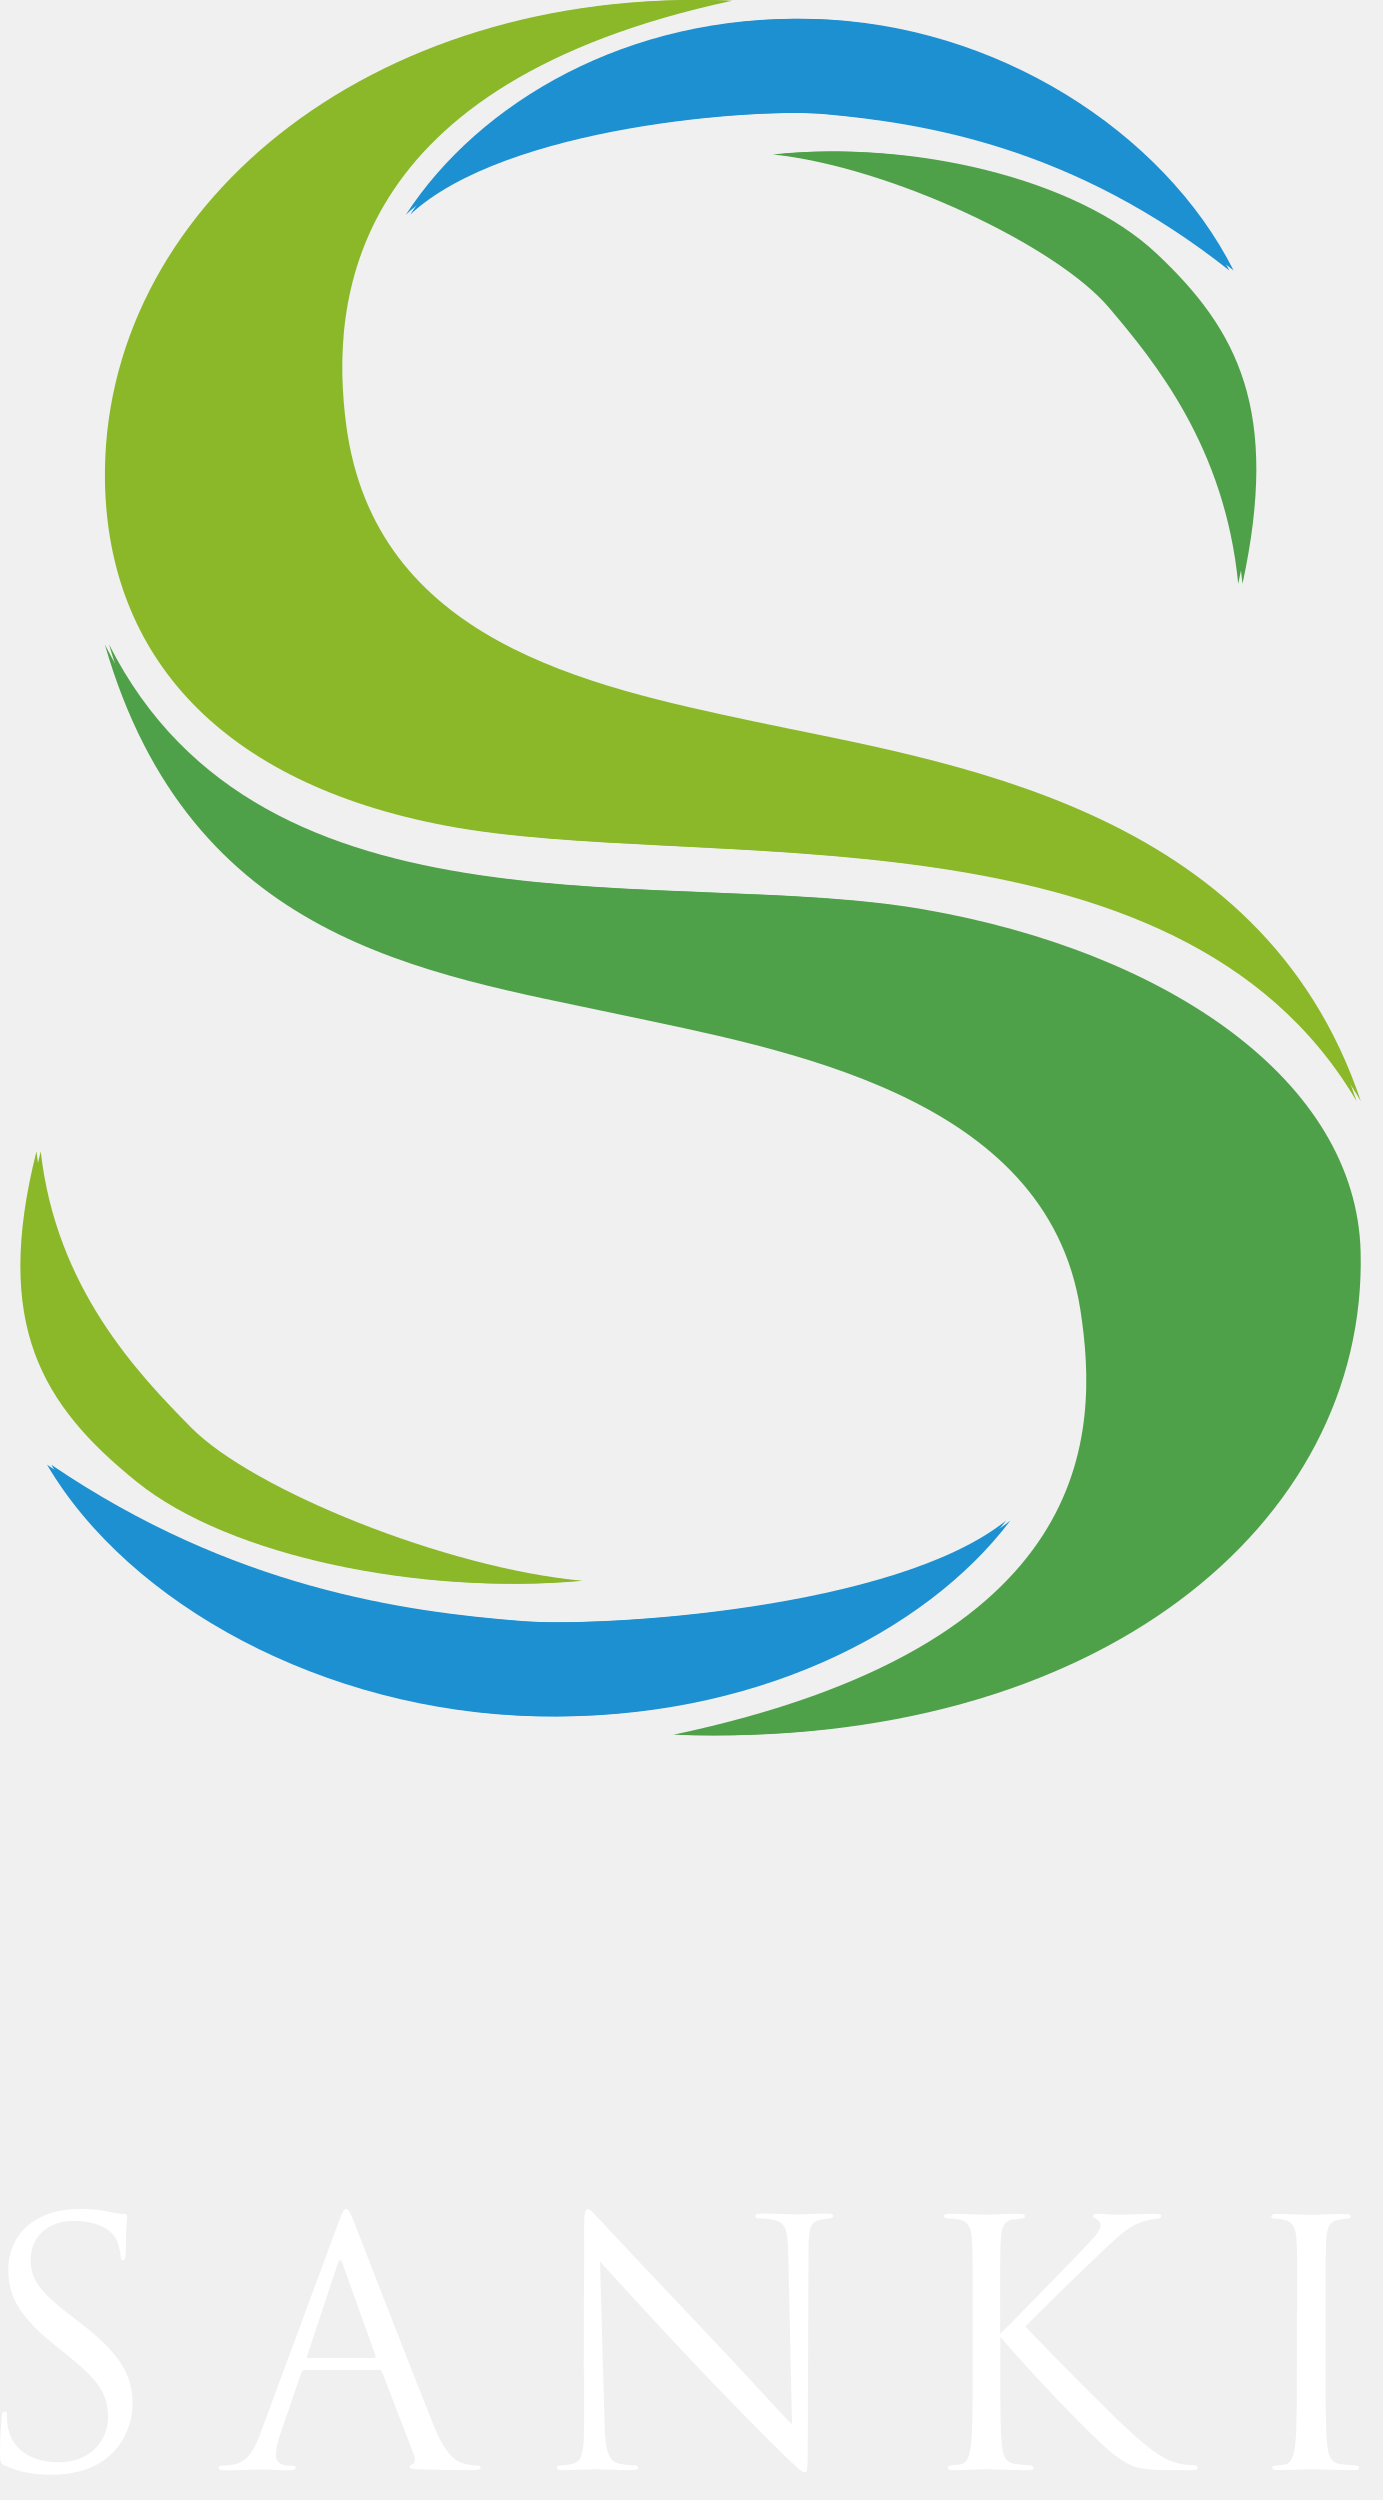
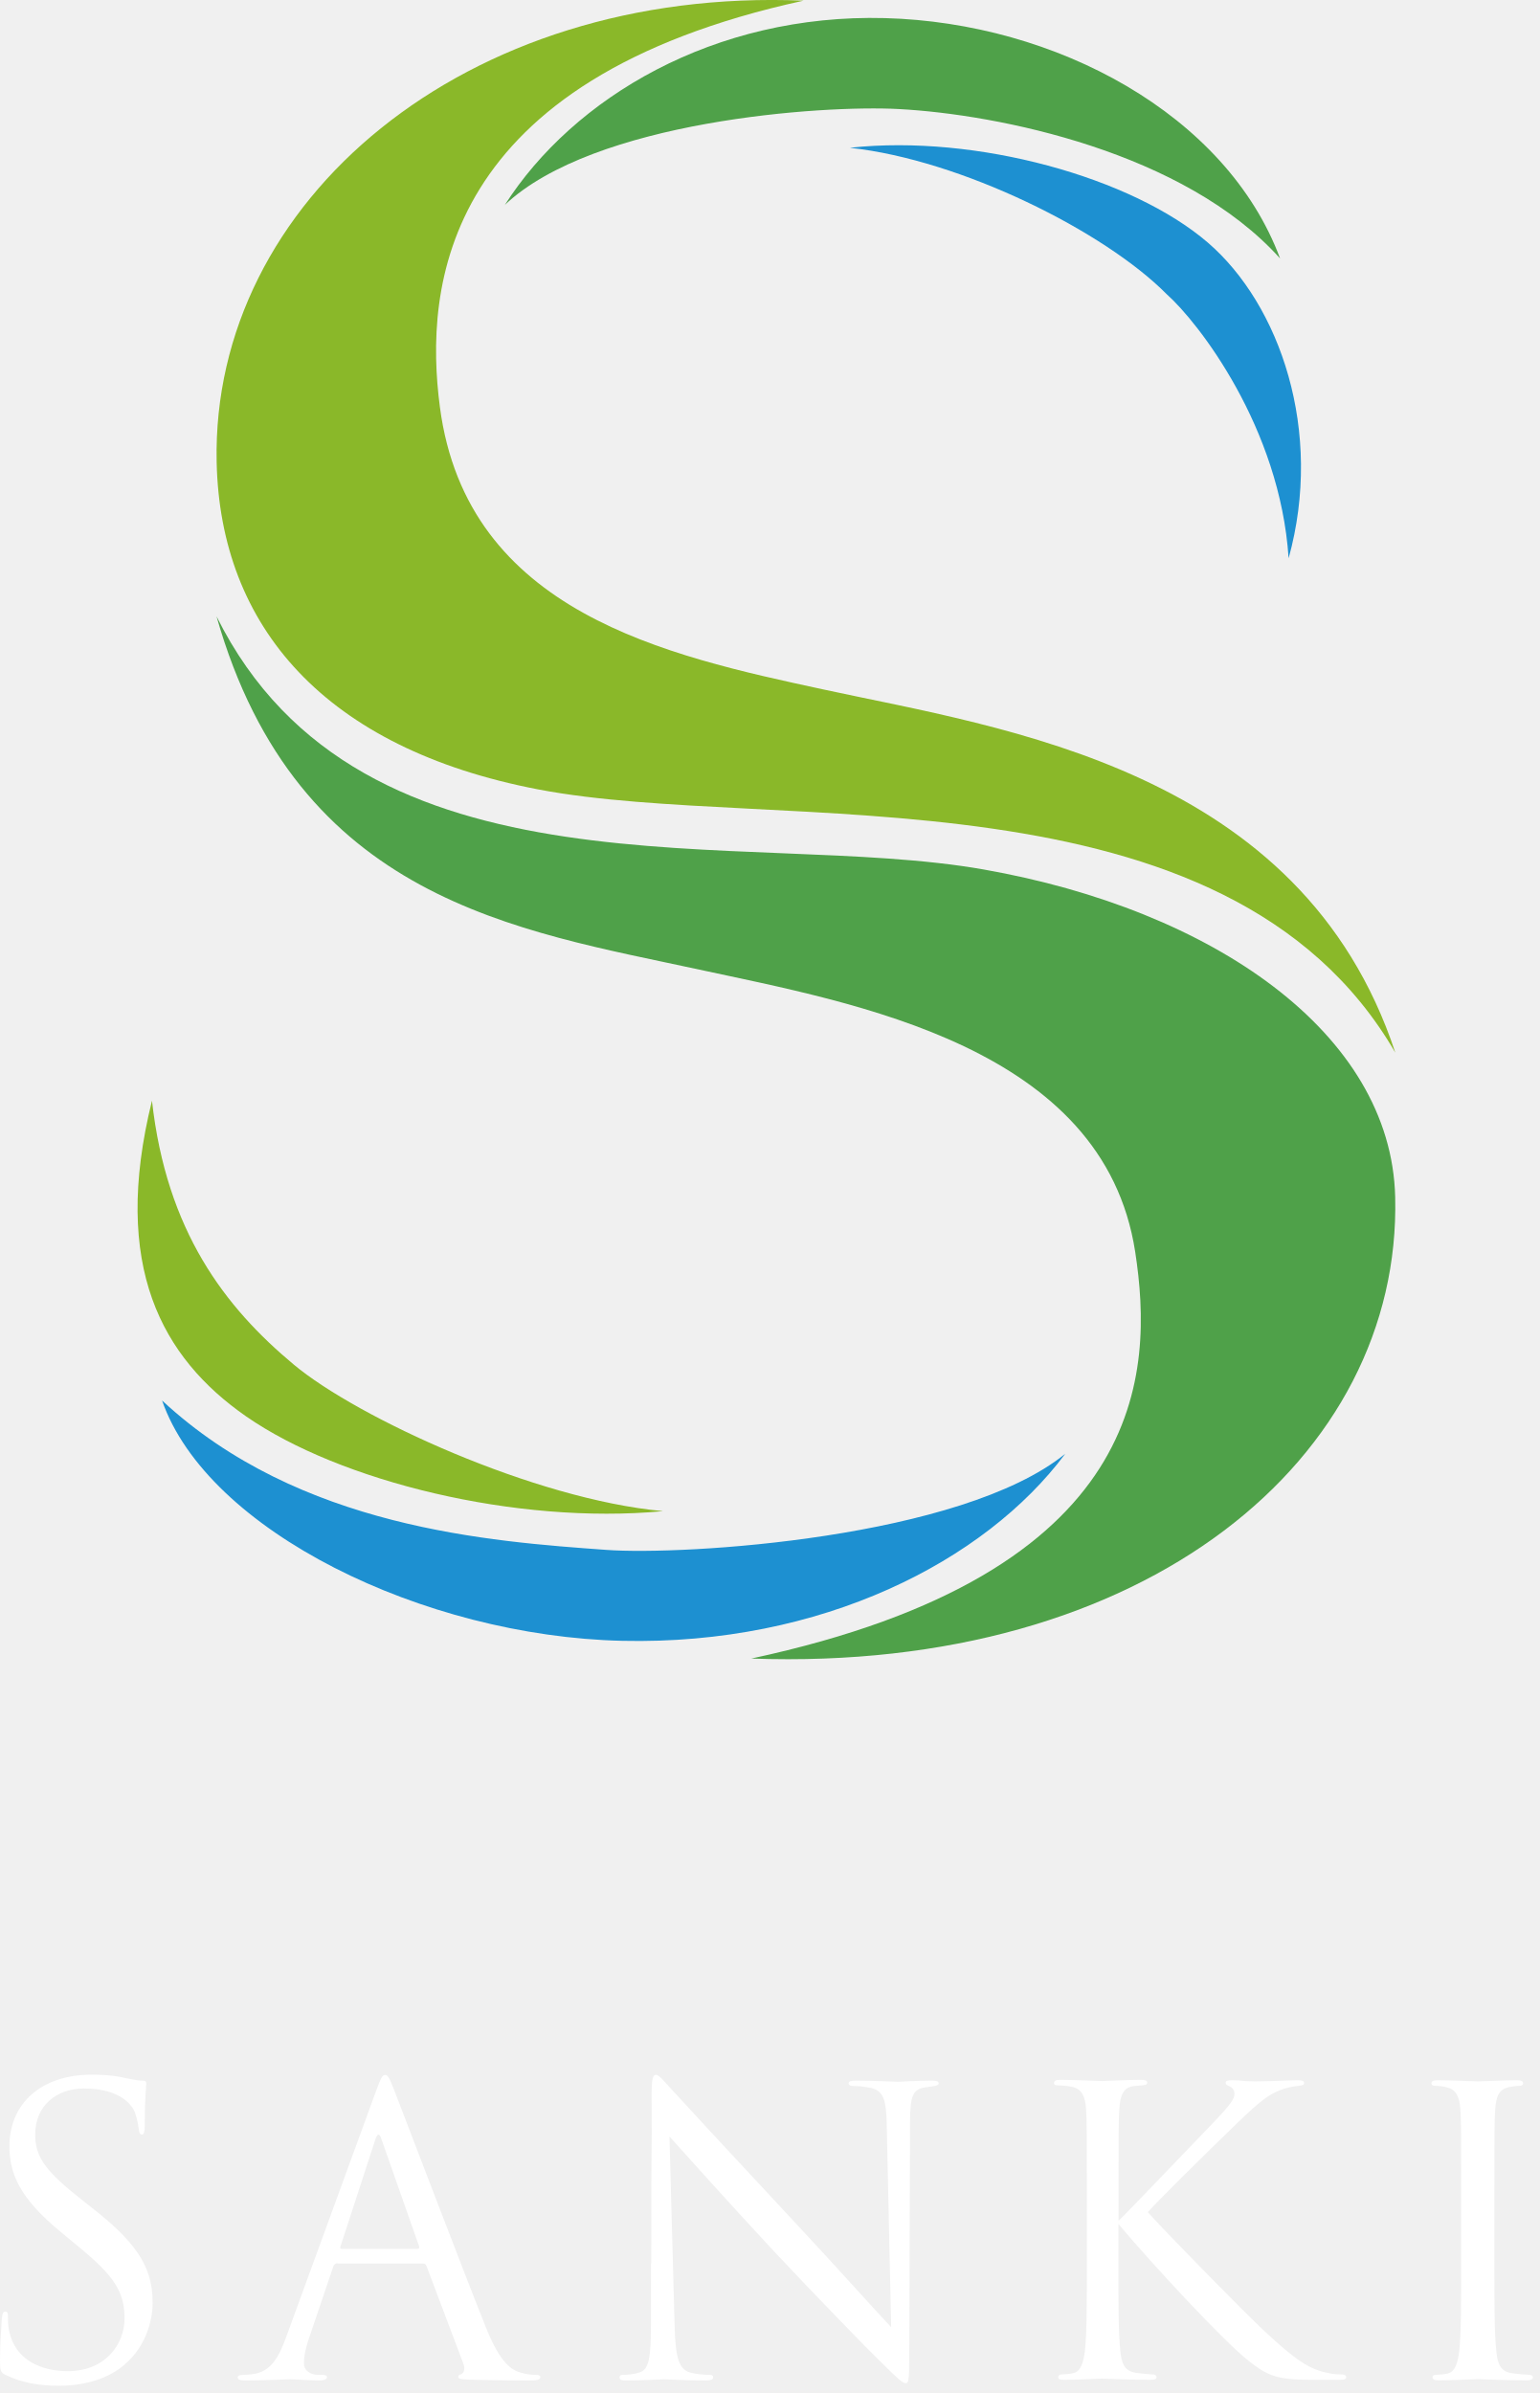
- <svg xmlns="http://www.w3.org/2000/svg" width="52" height="94" viewBox="0 0 52 94" fill="none">
-   <path d="M0.192 92.715C0.014 92.624 0 92.575 0 92.231C0 91.593 0.05 91.08 0.064 90.877C0.078 90.737 0.1 90.674 0.171 90.674C0.249 90.674 0.263 90.709 0.263 90.814C0.263 90.926 0.263 91.109 0.299 91.284C0.491 92.231 1.346 92.582 2.214 92.582C3.453 92.582 4.065 91.705 4.065 90.884C4.065 90.007 3.688 89.495 2.577 88.59L1.993 88.12C0.619 87.012 0.313 86.219 0.313 85.35C0.313 83.989 1.346 83.056 2.99 83.056C3.496 83.056 3.873 83.105 4.193 83.182C4.435 83.231 4.542 83.245 4.649 83.245C4.756 83.245 4.777 83.273 4.777 83.337C4.777 83.4 4.727 83.82 4.727 84.69C4.727 84.894 4.699 84.985 4.635 84.985C4.556 84.985 4.542 84.922 4.535 84.817C4.521 84.662 4.442 84.319 4.364 84.178C4.286 84.038 3.937 83.505 2.748 83.505C1.858 83.505 1.153 84.052 1.153 84.985C1.153 85.714 1.488 86.17 2.734 87.124L3.097 87.405C4.62 88.59 4.984 89.383 4.984 90.4C4.984 90.926 4.777 91.894 3.887 92.518C3.332 92.897 2.634 93.052 1.936 93.052C1.331 93.052 0.733 92.96 0.199 92.708L0.192 92.715Z" fill="white" />
-   <path d="M11.455 89.117C11.391 89.117 11.355 89.151 11.327 89.222L10.551 91.48C10.437 91.796 10.373 92.105 10.373 92.336C10.373 92.589 10.622 92.708 10.836 92.708H10.95C11.078 92.708 11.12 92.736 11.12 92.785C11.12 92.862 11.007 92.883 10.886 92.883C10.572 92.883 10.06 92.848 9.917 92.848C9.775 92.848 9.063 92.883 8.458 92.883C8.287 92.883 8.216 92.855 8.216 92.785C8.216 92.736 8.28 92.708 8.394 92.708C8.486 92.708 8.6 92.694 8.707 92.68C9.305 92.603 9.561 92.119 9.796 91.48L12.729 83.561C12.886 83.14 12.936 83.063 13.014 83.063C13.092 83.063 13.142 83.126 13.299 83.519C13.491 84.003 15.527 89.271 16.31 91.207C16.773 92.343 17.151 92.546 17.421 92.624C17.613 92.687 17.82 92.701 17.927 92.701C18.005 92.701 18.069 92.715 18.069 92.778C18.069 92.855 17.955 92.876 17.813 92.876C17.62 92.876 16.674 92.876 15.784 92.848C15.534 92.834 15.399 92.834 15.399 92.757C15.399 92.708 15.435 92.68 15.492 92.666C15.57 92.638 15.648 92.525 15.57 92.322L14.367 89.187C14.338 89.138 14.317 89.109 14.253 89.109H11.469L11.455 89.117ZM14.068 88.66C14.132 88.66 14.132 88.626 14.118 88.569L12.886 85.125C12.822 84.936 12.758 84.936 12.694 85.125L11.555 88.569C11.526 88.632 11.555 88.66 11.59 88.66H14.068Z" fill="white" />
-   <path d="M21.949 89.117C21.949 84.515 21.977 86.17 21.963 83.701C21.963 83.203 21.999 83.063 22.105 83.063C22.212 83.063 22.426 83.344 22.561 83.47C22.753 83.687 24.683 85.743 26.676 87.84C27.958 89.194 29.367 90.744 29.78 91.165L29.638 84.69C29.624 83.863 29.531 83.582 29.132 83.477C28.897 83.428 28.691 83.414 28.577 83.414C28.435 83.414 28.399 83.379 28.399 83.323C28.399 83.245 28.506 83.231 28.655 83.231C29.239 83.231 29.858 83.266 30.001 83.266C30.143 83.266 30.57 83.231 31.097 83.231C31.24 83.231 31.332 83.245 31.332 83.323C31.332 83.372 31.282 83.4 31.19 83.414C31.09 83.428 31.012 83.442 30.855 83.463C30.492 83.54 30.4 83.729 30.4 84.613L30.371 92.055C30.371 92.897 30.343 92.96 30.257 92.96C30.15 92.96 30.001 92.82 29.31 92.147C29.168 92.02 27.303 90.148 25.936 88.689C24.434 87.096 22.974 85.49 22.561 85.034L22.732 91.144C22.761 92.189 22.889 92.519 23.238 92.624C23.48 92.687 23.771 92.701 23.885 92.701C23.949 92.701 23.992 92.729 23.992 92.778C23.992 92.855 23.914 92.876 23.757 92.876C23.017 92.876 22.504 92.841 22.383 92.841C22.262 92.841 21.721 92.876 21.144 92.876C21.016 92.876 20.938 92.862 20.938 92.778C20.938 92.729 20.974 92.701 21.045 92.701C21.151 92.701 21.379 92.687 21.579 92.624C21.899 92.532 21.963 92.168 21.963 91.003V89.117H21.949Z" fill="white" />
-   <path d="M37.605 87.755C38.003 87.377 39.769 85.553 40.552 84.746C41.328 83.954 41.378 83.827 41.378 83.673C41.378 83.575 41.314 83.47 41.207 83.427C41.114 83.392 41.093 83.364 41.093 83.315C41.093 83.266 41.171 83.238 41.285 83.238C41.663 83.238 41.62 83.273 42.061 83.273C42.46 83.273 43.229 83.238 43.435 83.238C43.613 83.238 43.656 83.273 43.656 83.329C43.656 83.385 43.628 83.406 43.514 83.421C43.264 83.449 43.037 83.498 42.852 83.575C42.524 83.701 42.282 83.855 41.506 84.592C40.367 85.672 38.893 87.117 38.559 87.482C39.377 88.359 41.727 90.722 42.339 91.284C43.4 92.266 43.855 92.546 44.475 92.659C44.589 92.687 44.717 92.694 44.852 92.694C44.959 92.694 45.03 92.722 45.03 92.785C45.03 92.848 44.98 92.876 44.838 92.876H43.884C42.759 92.876 42.46 92.736 41.855 92.266C41.079 91.662 38.751 89.207 37.612 87.868V89.179C37.612 90.4 37.612 91.41 37.676 91.943C37.711 92.315 37.79 92.595 38.181 92.644C38.359 92.673 38.623 92.694 38.701 92.694C38.815 92.694 38.858 92.743 38.858 92.785C38.858 92.848 38.808 92.876 38.665 92.876C37.953 92.876 37.142 92.841 37.071 92.841C36.999 92.841 36.245 92.876 35.853 92.876C35.711 92.876 35.647 92.862 35.647 92.785C35.647 92.75 35.675 92.694 35.789 92.694C35.867 92.694 36.01 92.68 36.124 92.659C36.38 92.609 36.458 92.315 36.508 91.943C36.572 91.41 36.572 90.4 36.572 89.179V86.935C36.572 84.95 36.572 84.592 36.544 84.178C36.515 83.743 36.387 83.526 36.102 83.463C35.96 83.427 35.725 83.413 35.64 83.413C35.533 83.413 35.497 83.385 35.497 83.336C35.497 83.259 35.561 83.238 35.704 83.238C36.131 83.238 36.999 83.273 37.063 83.273C37.128 83.273 37.946 83.238 38.331 83.238C38.473 83.238 38.537 83.266 38.537 83.329C38.537 83.378 38.509 83.406 38.395 83.421C38.252 83.435 38.238 83.435 38.11 83.449C37.761 83.484 37.654 83.743 37.633 84.185C37.605 84.592 37.605 84.95 37.605 86.942V87.755Z" fill="white" />
-   <path d="M48.775 86.942C48.775 84.957 48.775 84.599 48.746 84.185C48.718 83.75 48.59 83.533 48.305 83.47C48.163 83.435 47.992 83.421 47.906 83.421C47.856 83.421 47.8 83.393 47.8 83.344C47.8 83.266 47.864 83.245 48.006 83.245C48.433 83.245 49.245 83.28 49.309 83.28C49.373 83.28 50.192 83.245 50.576 83.245C50.718 83.245 50.783 83.273 50.783 83.344C50.783 83.393 50.733 83.421 50.676 83.421C50.583 83.421 50.505 83.435 50.348 83.456C49.999 83.519 49.893 83.736 49.871 84.185C49.843 84.592 49.843 84.95 49.843 86.942V89.186C49.843 90.407 49.843 91.417 49.907 91.95C49.943 92.322 50.021 92.603 50.412 92.652C50.59 92.68 50.868 92.701 50.946 92.701C51.06 92.701 51.103 92.736 51.103 92.778C51.103 92.841 51.053 92.876 50.911 92.876C50.199 92.876 49.373 92.841 49.309 92.841C49.245 92.841 48.426 92.876 48.042 92.876C47.899 92.876 47.835 92.848 47.835 92.778C47.835 92.743 47.864 92.701 47.977 92.701C48.056 92.701 48.198 92.687 48.312 92.666C48.568 92.617 48.647 92.322 48.697 91.95C48.761 91.417 48.761 90.407 48.761 89.186V86.942H48.775Z" fill="white" />
-   <path d="M25.459 65.225C41.228 65.786 51.409 57.32 51.16 47.079C51.003 40.612 43.848 35.779 34.735 34.194C25.245 32.545 9.903 35.723 4.101 24.233C7.326 35.414 16.132 36.578 23.38 38.129C29.588 39.454 39.52 41.138 40.78 49.239C41.513 53.953 41.364 61.872 25.452 65.232L25.459 65.225Z" fill="#4FA149" />
-   <path d="M37.989 57.173C34.792 61.403 28.25 64.706 20.304 64.531C12.359 64.356 5.005 60.315 1.929 55.075C8.743 59.705 15.186 60.603 19.664 60.954C22.768 61.199 33.831 60.505 37.989 57.173Z" fill="#1D90D1" />
-   <path d="M21.906 59.438C16.054 59.971 8.814 58.562 5.29 55.707C1.723 52.824 -0.107 49.808 1.531 43.291C2.107 48.419 5.169 51.631 7.191 53.68C9.49 56.008 16.773 58.968 21.906 59.438Z" fill="#8AB829" />
-   <path d="M27.538 0.026C13.996 -0.535 3.901 7.925 4.108 18.166C4.243 24.633 8.422 29.445 16.951 31.051C26.413 32.833 44.411 29.922 51.167 41.404C47.408 30.224 35.554 28.659 28.306 27.116C22.098 25.79 14.103 24.107 13.021 16.005C12.395 11.292 13.085 3.127 27.538 0.026Z" fill="#8AB829" />
-   <path d="M15.421 8.072C18.169 3.842 23.786 0.531 30.606 0.714C37.426 0.889 43.741 4.929 46.383 10.169C40.531 5.54 34.999 4.642 31.154 4.291C28.492 4.045 18.987 4.74 15.421 8.072Z" fill="#1D90D1" />
-   <path d="M29.225 5.806C34.251 5.273 40.467 6.683 43.492 9.538C46.554 12.421 48.127 15.437 46.717 21.953C46.219 16.826 43.592 13.613 41.855 11.565C39.883 9.236 33.625 6.276 29.218 5.806H29.225Z" fill="#4FA149" />
-   <path d="M25.299 65.225C41.069 65.786 51.249 57.32 51 47.079C50.843 40.612 43.688 35.779 34.576 34.194C25.085 32.545 9.743 35.723 3.941 24.233C7.166 35.414 15.973 36.578 23.22 38.129C29.428 39.454 39.36 41.138 40.62 49.239C41.353 53.953 41.204 61.872 25.292 65.232L25.299 65.225Z" fill="#4FA149" />
-   <path d="M37.829 57.173C34.633 61.403 28.09 64.706 20.145 64.531C12.199 64.356 4.845 60.315 1.77 55.075C8.583 59.705 15.026 60.603 19.504 60.954C22.608 61.199 33.672 60.505 37.829 57.173Z" fill="#1D90D1" />
-   <path d="M21.747 59.438C15.894 59.971 8.654 58.562 5.13 55.707C1.563 52.824 -0.267 49.808 1.371 43.291C1.947 48.419 5.009 51.631 7.031 53.68C9.33 56.008 16.613 58.968 21.747 59.438Z" fill="#8AB829" />
-   <path d="M27.378 0.026C13.837 -0.535 3.741 7.925 3.948 18.166C4.083 24.633 8.262 29.445 16.791 31.051C26.253 32.833 44.251 29.922 51.007 41.404C47.248 30.224 35.394 28.659 28.147 27.116C21.939 25.79 13.944 24.107 12.861 16.005C12.235 11.292 12.925 3.127 27.378 0.026Z" fill="#8AB829" />
-   <path d="M15.261 8.072C18.009 3.842 23.626 0.531 30.446 0.714C37.267 0.889 43.582 4.929 46.223 10.169C40.371 5.54 34.839 4.642 30.995 4.291C28.332 4.045 18.828 4.74 15.261 8.072Z" fill="#1D90D1" />
-   <path d="M29.065 5.806C34.092 5.273 40.307 6.683 43.333 9.538C46.394 12.421 47.967 15.437 46.557 21.953C46.059 16.826 43.432 13.613 41.695 11.565C39.723 9.236 33.465 6.276 29.058 5.806H29.065Z" fill="#4FA149" />
+ <svg xmlns="http://www.w3.org/2000/svg" width="119" height="185" viewBox="0 0 119 185" fill="none">
+   <path d="M58.09 128.22C88.64 129.32 108.35 112.68 107.87 92.55C107.57 79.83 93.71 70.33 76.06 67.22C57.68 63.98 27.97 70.22 16.74 47.65C22.99 69.62 40.04 71.92 54.07 74.96C66.1 77.56 85.33 80.87 87.77 96.79C89.19 106.06 88.9 121.62 58.09 128.22Z" fill="#4FA149" />
+   <path d="M82.36 112.39C76.17 120.7 63.5 127.2 48.11 126.85C32.73 126.5 16.02 118.34 12.53 108.27C23.16 118.15 37.94 119.17 46.87 119.82C52.88 120.26 74.31 118.93 82.36 112.39Z" fill="#1D90D1" />
+   <path d="M51.22 116.83C39.89 117.88 26.29 114.54 19.03 109.5C12.53 104.98 8.58 97.9 11.75 85.09C12.87 95.17 17.39 101.06 22.72 105.5C27.62 109.59 41.28 115.9 51.22 116.82V116.83Z" fill="#8AB829" />
+   <path d="M62.13 0.05C35.9 -1.05 16.34 15.58 16.75 35.7C17.01 48.42 25.11 57.87 41.62 61.03C59.95 64.54 94.79 58.81 107.88 81.38C100.61 59.41 77.65 56.33 63.61 53.29C51.58 50.69 36.1 47.38 34.01 31.46C32.79 22.19 34.13 6.15 62.13 0.05Z" fill="#8AB829" />
+   <path d="M39.02 15.86C44.33 7.55 55.21 1.05 68.42 1.4C81.63 1.75 94.83 8.85 98.97 19.98C91.56 11.74 77.2 8.84 69.48 8.43C63.58 8.11 45.92 9.32 39.01 15.86H39.02Z" fill="#4FA149" />
+   <path d="M65.75 11.42C75.48 10.37 87.52 13.71 93.38 18.75C98.96 23.55 102.35 33.34 99.63 43.16C98.97 33.04 92.64 24.91 90.21 22.75C85.37 17.86 74.27 12.35 65.74 11.43L65.75 11.42Z" fill="#1D90D1" />
+   <path d="M0.46 183.62C0.03 183.41 0 183.28 0 182.45C0 180.92 0.12 179.69 0.15 179.2C0.18 178.86 0.24 178.71 0.4 178.71C0.58 178.71 0.61 178.8 0.61 179.05C0.61 179.33 0.61 179.76 0.7 180.18C1.16 182.45 3.18 183.31 5.24 183.31C8.19 183.31 9.63 181.19 9.63 179.23C9.63 177.11 8.74 175.89 6.1 173.71L4.72 172.57C1.47 169.9 0.73 168 0.73 165.91C0.73 162.63 3.18 160.39 7.08 160.39C8.28 160.39 9.17 160.51 9.93 160.7C10.51 160.82 10.76 160.85 11 160.85C11.24 160.85 11.31 160.91 11.31 161.06C11.31 161.21 11.19 162.23 11.19 164.31C11.19 164.8 11.13 165.02 10.98 165.02C10.8 165.02 10.77 164.87 10.73 164.62C10.7 164.25 10.52 163.42 10.33 163.09C10.14 162.76 9.32 161.46 6.49 161.46C4.37 161.46 2.72 162.78 2.72 165.02C2.72 166.77 3.52 167.87 6.46 170.17L7.32 170.85C10.94 173.7 11.8 175.6 11.8 178.06C11.8 179.32 11.31 181.65 9.19 183.15C7.87 184.07 6.21 184.44 4.56 184.44C3.12 184.44 1.71 184.23 0.45 183.61L0.46 183.62Z" fill="white" />
+   <path d="M26.08 174.97C25.93 174.97 25.83 175.06 25.77 175.22L23.93 180.65C23.65 181.42 23.5 182.15 23.5 182.71C23.5 183.32 24.08 183.6 24.6 183.6H24.88C25.19 183.6 25.28 183.66 25.28 183.78C25.28 183.96 25 184.03 24.73 184.03C23.99 184.03 22.77 183.94 22.43 183.94C22.09 183.94 20.4 184.03 18.96 184.03C18.56 184.03 18.38 183.97 18.38 183.78C18.38 183.66 18.53 183.6 18.81 183.6C19.02 183.6 19.3 183.57 19.55 183.54C20.96 183.36 21.58 182.19 22.13 180.66L29.09 161.61C29.46 160.6 29.58 160.41 29.77 160.41C29.96 160.41 30.08 160.56 30.45 161.51C30.91 162.68 35.73 175.35 37.6 180.01C38.7 182.74 39.59 183.23 40.24 183.42C40.7 183.57 41.19 183.6 41.44 183.6C41.62 183.6 41.78 183.63 41.78 183.78C41.78 183.96 41.5 184.03 41.17 184.03C40.71 184.03 38.47 184.03 36.35 183.97C35.77 183.94 35.43 183.94 35.43 183.76C35.43 183.64 35.52 183.58 35.64 183.55C35.82 183.49 36.01 183.21 35.82 182.72L32.97 175.17C32.91 175.05 32.85 174.99 32.69 174.99H26.09L26.08 174.97ZM32.28 173.86C32.43 173.86 32.43 173.77 32.4 173.65L29.49 165.37C29.34 164.91 29.18 164.91 29.03 165.37L26.33 173.65C26.27 173.8 26.33 173.86 26.42 173.86H32.28Z" fill="white" />
+   <path d="M50.35 174.97C50.35 163.9 50.41 167.88 50.38 161.93C50.38 160.73 50.47 160.4 50.72 160.4C50.97 160.4 51.49 161.08 51.79 161.38C52.25 161.9 56.82 166.84 61.54 171.9C64.58 175.15 67.92 178.89 68.9 179.91L68.56 164.33C68.53 162.34 68.31 161.66 67.36 161.42C66.81 161.3 66.32 161.27 66.04 161.27C65.7 161.27 65.61 161.18 65.61 161.06C65.61 160.88 65.86 160.85 66.22 160.85C67.6 160.85 69.07 160.94 69.41 160.94C69.75 160.94 70.76 160.85 72.02 160.85C72.36 160.85 72.57 160.88 72.57 161.06C72.57 161.18 72.45 161.24 72.23 161.27C71.98 161.3 71.8 161.33 71.43 161.39C70.57 161.57 70.36 162.03 70.36 164.15L70.3 182.06C70.3 184.08 70.24 184.24 70.02 184.24C69.77 184.24 69.41 183.9 67.78 182.28C67.44 181.97 63.03 177.46 59.77 173.97C56.21 170.14 52.75 166.27 51.76 165.17L52.16 179.86C52.22 182.38 52.53 183.17 53.36 183.42C53.94 183.57 54.62 183.6 54.89 183.6C55.04 183.6 55.14 183.66 55.14 183.78C55.14 183.96 54.96 184.03 54.59 184.03C52.84 184.03 51.61 183.94 51.34 183.94C51.07 183.94 49.78 184.03 48.39 184.03C48.08 184.03 47.9 184 47.9 183.78C47.9 183.66 47.99 183.6 48.15 183.6C48.4 183.6 48.95 183.57 49.41 183.42C50.18 183.21 50.33 182.32 50.33 179.52V174.98L50.35 174.97Z" fill="white" />
+   <path d="M86.49 171.68C87.44 170.76 91.61 166.37 93.48 164.44C95.32 162.54 95.44 162.23 95.44 161.86C95.44 161.61 95.29 161.37 95.04 161.28C94.83 161.19 94.76 161.13 94.76 161C94.76 160.87 94.94 160.82 95.22 160.82C96.11 160.82 96.02 160.91 97.06 160.91C98.01 160.91 99.82 160.82 100.31 160.82C100.74 160.82 100.83 160.91 100.83 161.03C100.83 161.15 100.77 161.21 100.49 161.24C99.91 161.3 99.35 161.42 98.92 161.61C98.15 161.92 97.57 162.29 95.73 164.06C93.03 166.67 89.53 170.13 88.74 171.02C90.67 173.14 96.26 178.81 97.7 180.16C100.22 182.52 101.29 183.2 102.76 183.47C103.04 183.53 103.34 183.56 103.65 183.56C103.9 183.56 104.08 183.62 104.08 183.77C104.08 183.92 103.96 183.98 103.62 183.98H101.35C98.68 183.98 97.97 183.64 96.53 182.51C94.69 181.07 89.17 175.15 86.47 171.93V175.09C86.47 178.03 86.47 180.46 86.62 181.75C86.71 182.64 86.9 183.31 87.82 183.44C88.25 183.5 88.86 183.56 89.05 183.56C89.33 183.56 89.42 183.68 89.42 183.77C89.42 183.92 89.3 183.98 88.96 183.98C87.27 183.98 85.34 183.89 85.19 183.89C85.04 183.89 83.23 183.98 82.31 183.98C81.97 183.98 81.82 183.95 81.82 183.77C81.82 183.68 81.88 183.56 82.16 183.56C82.34 183.56 82.68 183.53 82.96 183.47C83.57 183.35 83.76 182.64 83.88 181.75C84.03 180.46 84.03 178.04 84.03 175.09V169.69C84.03 164.9 84.03 164.05 83.97 163.06C83.91 162.02 83.6 161.5 82.93 161.34C82.59 161.25 82.04 161.22 81.83 161.22C81.58 161.22 81.49 161.16 81.49 161.04C81.49 160.86 81.64 160.79 81.98 160.79C82.99 160.79 85.05 160.88 85.2 160.88C85.35 160.88 87.29 160.79 88.21 160.79C88.55 160.79 88.7 160.85 88.7 161C88.7 161.12 88.64 161.18 88.36 161.21C88.02 161.24 87.99 161.24 87.68 161.27C86.85 161.36 86.61 161.98 86.54 163.05C86.48 164.03 86.48 164.89 86.48 169.68V171.64L86.49 171.68Z" fill="white" />
+   <path d="M112.97 169.72C112.97 164.93 112.97 164.08 112.91 163.09C112.85 162.05 112.54 161.53 111.87 161.37C111.53 161.28 111.13 161.25 110.92 161.25C110.8 161.25 110.67 161.19 110.67 161.07C110.67 160.89 110.82 160.82 111.16 160.82C112.17 160.82 114.11 160.91 114.26 160.91C114.41 160.91 116.35 160.82 117.27 160.82C117.61 160.82 117.76 160.88 117.76 161.07C117.76 161.19 117.64 161.25 117.51 161.25C117.3 161.25 117.11 161.28 116.74 161.34C115.91 161.49 115.67 162.02 115.6 163.09C115.54 164.07 115.54 164.93 115.54 169.72V175.12C115.54 178.06 115.54 180.49 115.69 181.78C115.78 182.67 115.97 183.34 116.89 183.47C117.32 183.53 117.96 183.59 118.15 183.59C118.43 183.59 118.52 183.68 118.52 183.77C118.52 183.92 118.4 184.02 118.06 184.02C116.37 184.02 114.41 183.93 114.26 183.93C114.11 183.93 112.17 184.02 111.25 184.02C110.91 184.02 110.76 183.96 110.76 183.77C110.76 183.68 110.82 183.59 111.1 183.59C111.28 183.59 111.62 183.56 111.9 183.5C112.51 183.38 112.7 182.67 112.82 181.78C112.97 180.49 112.97 178.07 112.97 175.12V169.72Z" fill="white" />
</svg>
